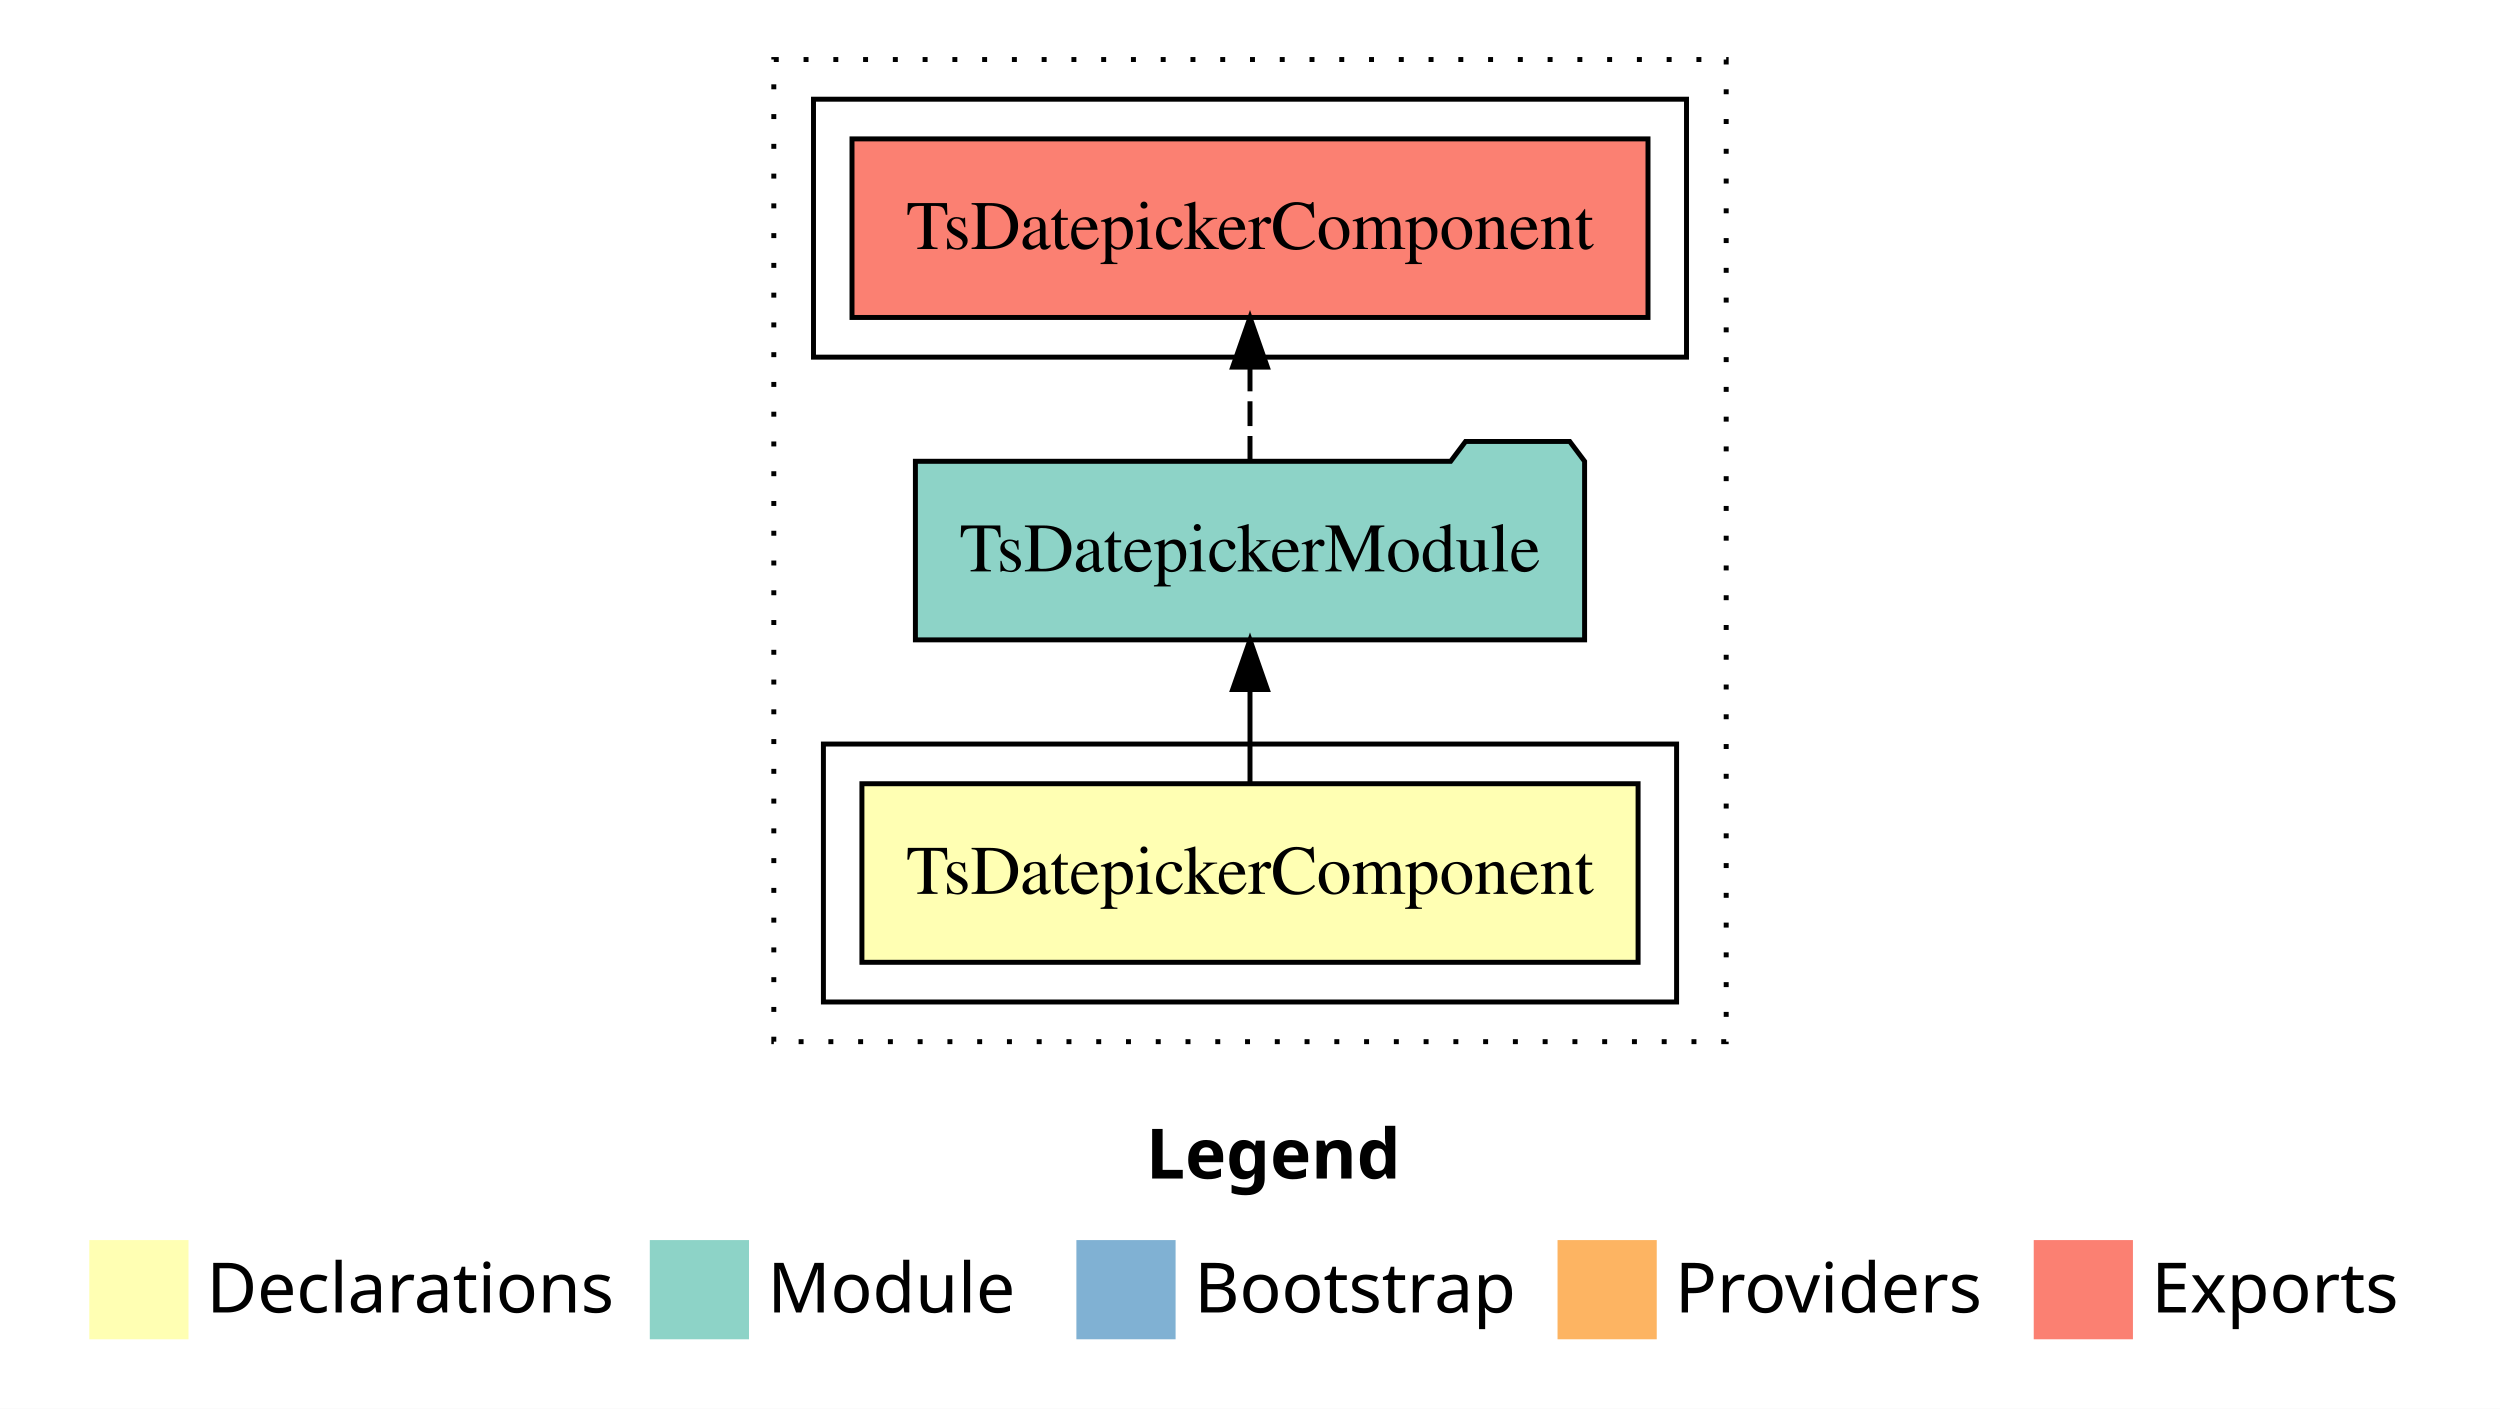
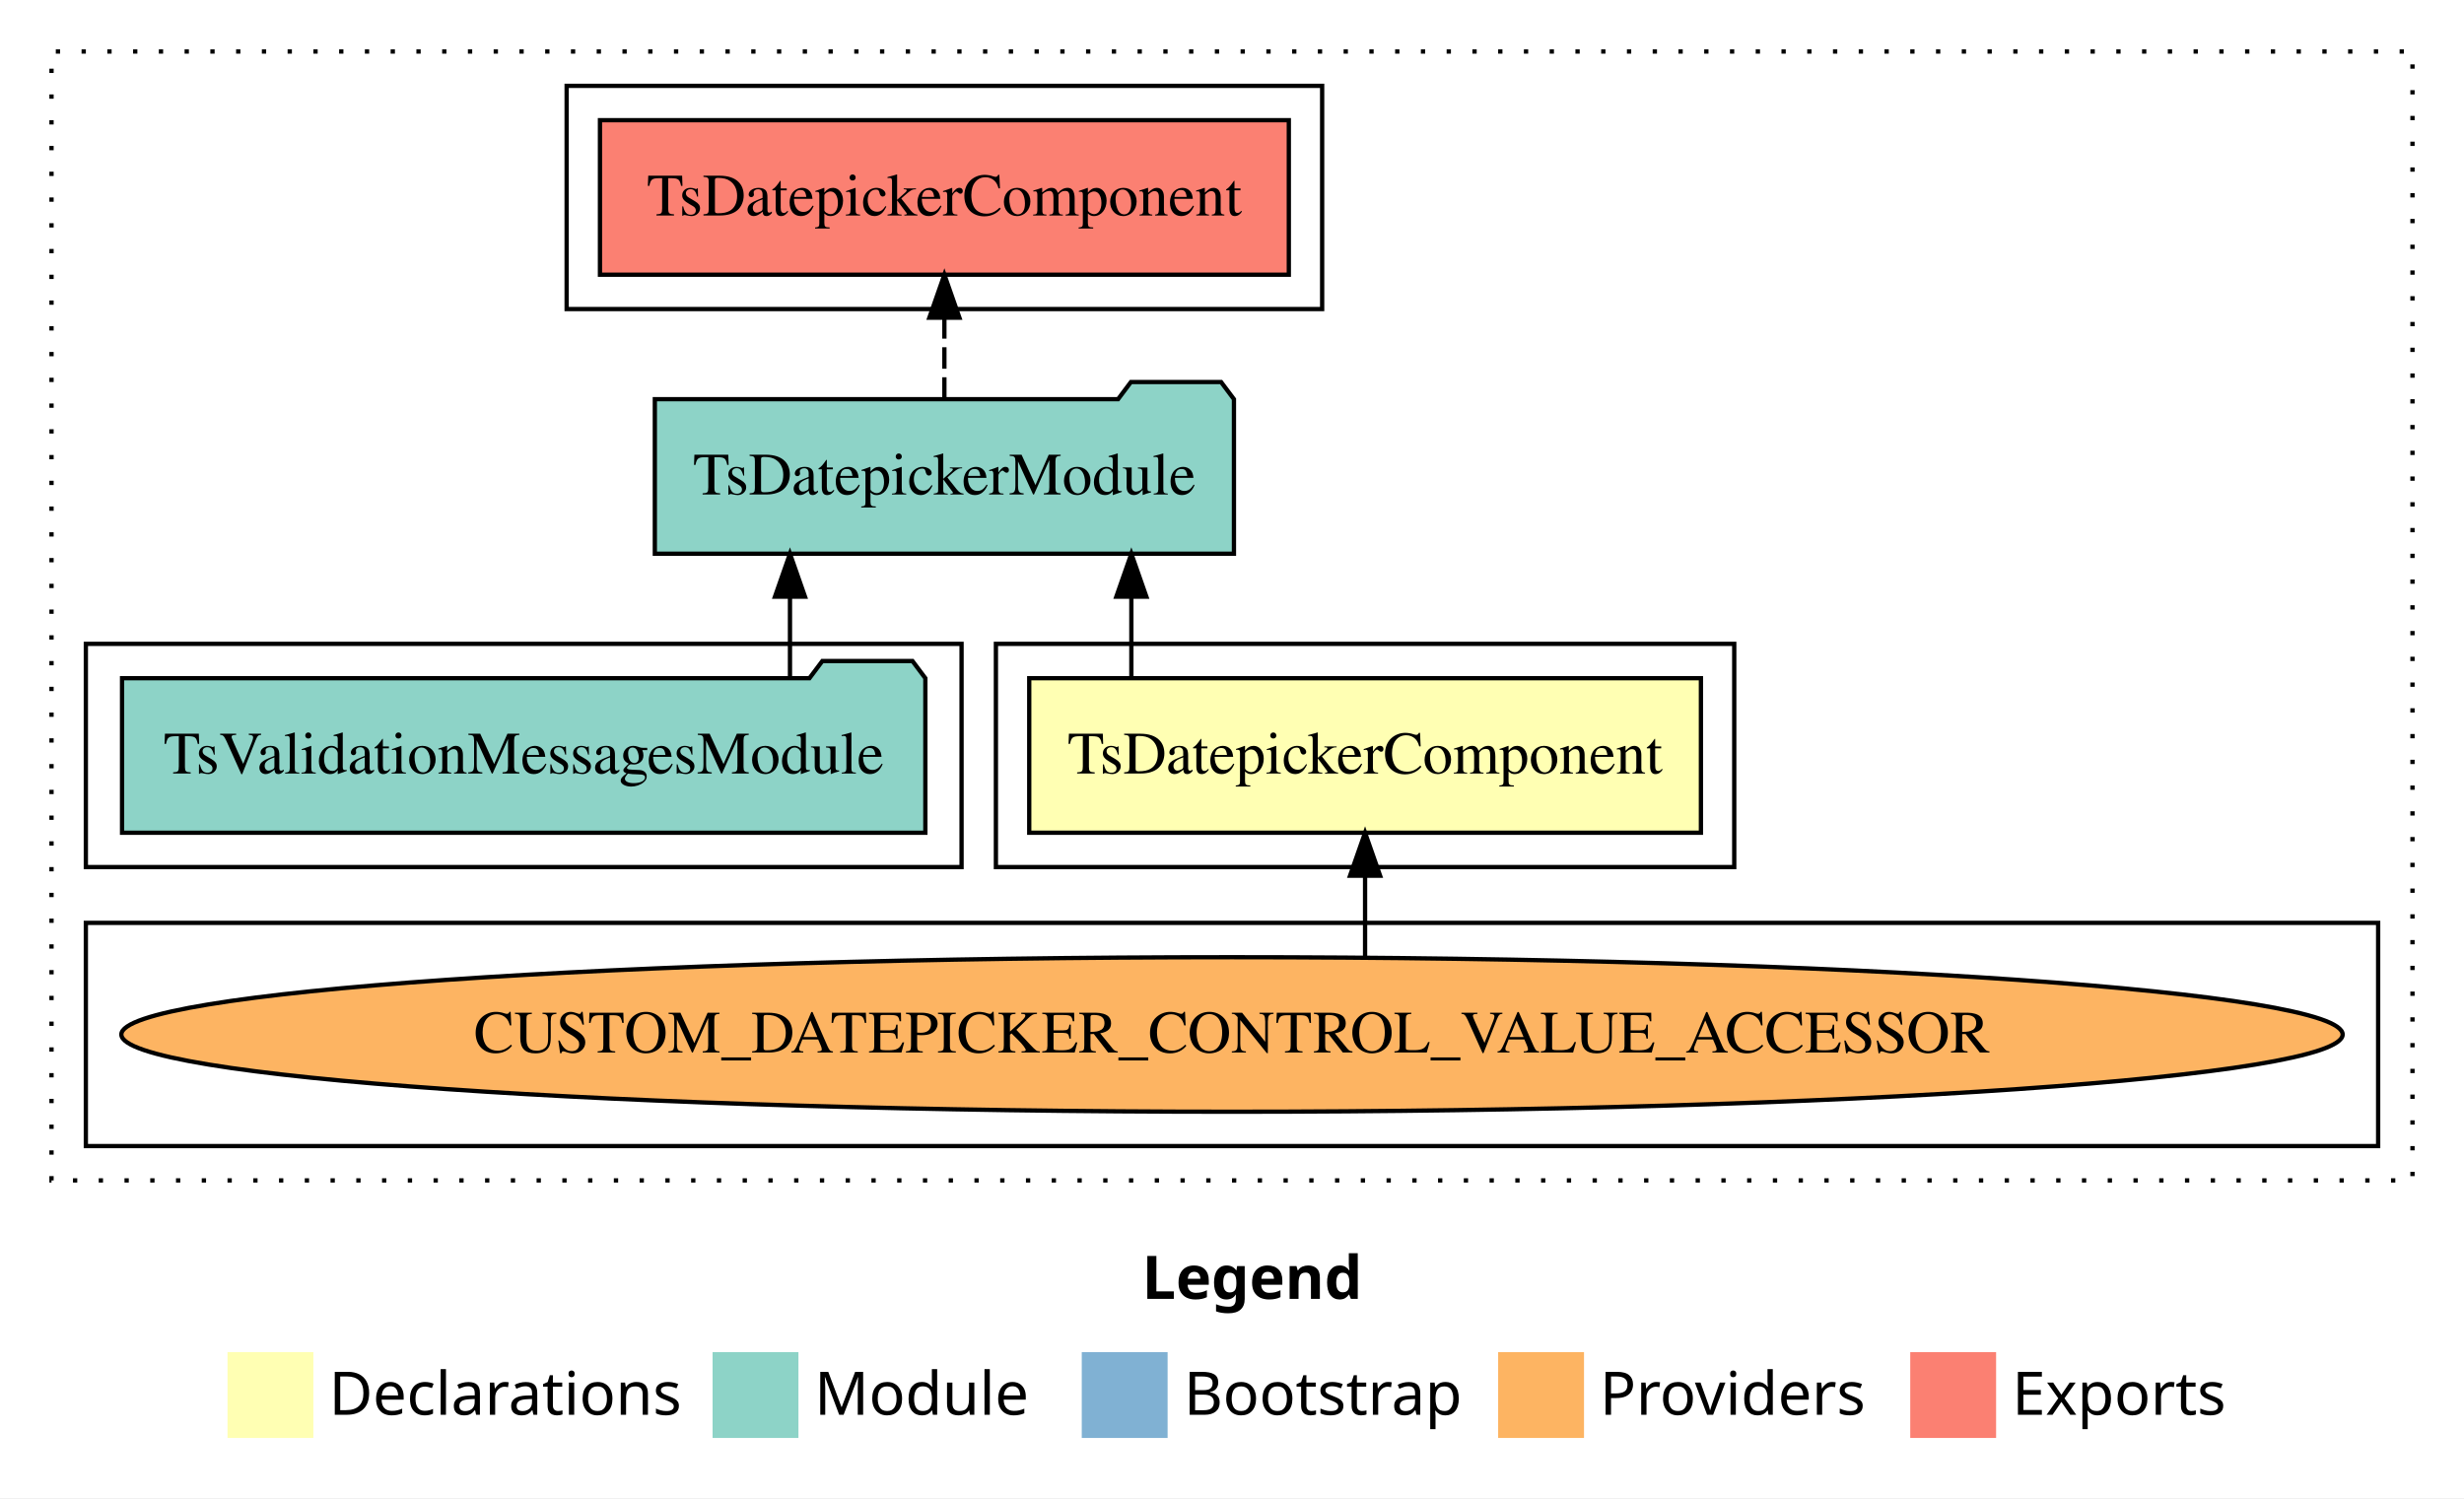
- <svg xmlns="http://www.w3.org/2000/svg" width="504pt" height="284pt" viewBox="0.00 0.00 504.00 284.00">
-   <g id="graph0" class="graph" transform="scale(1 1) rotate(0) translate(4 280)">
-     <polygon fill="#ffffff" stroke="transparent" points="-4,4 -4,-280 500,-280 500,4 -4,4" />
-     <text text-anchor="start" x="227.009" y="-42.4" font-family="sans-serif" font-weight="bold" font-size="14.00" fill="#000000">Legend</text>
-     <polygon fill="#ffffb3" stroke="transparent" points="14,-10 14,-30 34,-30 34,-10 14,-10" />
-     <text text-anchor="start" x="37.629" y="-15.4" font-family="sans-serif" font-size="14.00" fill="#000000">  Declarations</text>
-     <polygon fill="#8dd3c7" stroke="transparent" points="127,-10 127,-30 147,-30 147,-10 127,-10" />
-     <text text-anchor="start" x="150.725" y="-15.4" font-family="sans-serif" font-size="14.00" fill="#000000">  Module</text>
-     <polygon fill="#80b1d3" stroke="transparent" points="213,-10 213,-30 233,-30 233,-10 213,-10" />
-     <text text-anchor="start" x="236.781" y="-15.4" font-family="sans-serif" font-size="14.00" fill="#000000">  Bootstrap</text>
-     <polygon fill="#fdb462" stroke="transparent" points="310,-10 310,-30 330,-30 330,-10 310,-10" />
-     <text text-anchor="start" x="333.673" y="-15.4" font-family="sans-serif" font-size="14.00" fill="#000000">  Providers</text>
-     <polygon fill="#fb8072" stroke="transparent" points="406,-10 406,-30 426,-30 426,-10 406,-10" />
-     <text text-anchor="start" x="429.726" y="-15.4" font-family="sans-serif" font-size="14.00" fill="#000000">  Exports</text>
+ <svg xmlns="http://www.w3.org/2000/svg" width="574pt" height="349pt" viewBox="0.00 0.00 574.00 349.00">
+   <g id="graph0" class="graph" transform="scale(1 1) rotate(0) translate(4 345)">
+     <polygon fill="#ffffff" stroke="transparent" points="-4,4 -4,-345 570,-345 570,4 -4,4" />
+     <text text-anchor="start" x="262.009" y="-42.4" font-family="sans-serif" font-weight="bold" font-size="14.00" fill="#000000">Legend</text>
+     <polygon fill="#ffffb3" stroke="transparent" points="49,-10 49,-30 69,-30 69,-10 49,-10" />
+     <text text-anchor="start" x="72.629" y="-15.4" font-family="sans-serif" font-size="14.00" fill="#000000">  Declarations</text>
+     <polygon fill="#8dd3c7" stroke="transparent" points="162,-10 162,-30 182,-30 182,-10 162,-10" />
+     <text text-anchor="start" x="185.725" y="-15.4" font-family="sans-serif" font-size="14.00" fill="#000000">  Module</text>
+     <polygon fill="#80b1d3" stroke="transparent" points="248,-10 248,-30 268,-30 268,-10 248,-10" />
+     <text text-anchor="start" x="271.781" y="-15.4" font-family="sans-serif" font-size="14.00" fill="#000000">  Bootstrap</text>
+     <polygon fill="#fdb462" stroke="transparent" points="345,-10 345,-30 365,-30 365,-10 345,-10" />
+     <text text-anchor="start" x="368.673" y="-15.4" font-family="sans-serif" font-size="14.00" fill="#000000">  Providers</text>
+     <polygon fill="#fb8072" stroke="transparent" points="441,-10 441,-30 461,-30 461,-10 441,-10" />
+     <text text-anchor="start" x="464.726" y="-15.4" font-family="sans-serif" font-size="14.00" fill="#000000">  Exports</text>
    <g id="clust1" class="cluster">
-       <polygon fill="none" stroke="#000000" stroke-dasharray="1,5" points="152,-70 152,-268 344,-268 344,-70 152,-70" />
+       <polygon fill="none" stroke="#000000" stroke-dasharray="1,5" points="8,-70 8,-333 558,-333 558,-70 8,-70" />
    </g>
    <g id="clust2" class="cluster">
-       <polygon fill="none" stroke="#000000" points="162,-78 162,-130 334,-130 334,-78 162,-78" />
+       <polygon fill="none" stroke="#000000" points="228,-143 228,-195 400,-195 400,-143 228,-143" />
+     </g>
+     <g id="clust3" class="cluster">
+       <polygon fill="none" stroke="#000000" points="16,-78 16,-130 550,-130 550,-78 16,-78" />
+     </g>
+     <g id="clust4" class="cluster">
+       <polygon fill="none" stroke="#000000" points="16,-143 16,-195 220,-195 220,-143 16,-143" />
    </g>
    <g id="clust5" class="cluster">
-       <polygon fill="none" stroke="#000000" points="160,-208 160,-260 336,-260 336,-208 160,-208" />
+       <polygon fill="none" stroke="#000000" points="128,-273 128,-325 304,-325 304,-273 128,-273" />
    </g>
    <g id="node1" class="node">
-       <polygon fill="#ffffb3" stroke="#000000" points="326.237,-122 169.763,-122 169.763,-86 326.237,-86 326.237,-122" />
-       <text text-anchor="middle" x="248" y="-99.8" font-family="Times,serif" font-size="14.00" fill="#000000">TsDatepickerComponent</text>
+       <polygon fill="#ffffb3" stroke="#000000" points="392.237,-187 235.763,-187 235.763,-151 392.237,-151 392.237,-187" />
+       <text text-anchor="middle" x="314" y="-164.8" font-family="Times,serif" font-size="14.00" fill="#000000">TsDatepickerComponent</text>
    </g>
    <g id="node2" class="node">
-       <polygon fill="#8dd3c7" stroke="#000000" points="315.454,-187 312.454,-191 291.454,-191 288.454,-187 180.546,-187 180.546,-151 315.454,-151 315.454,-187" />
-       <text text-anchor="middle" x="248" y="-164.8" font-family="Times,serif" font-size="14.00" fill="#000000">TsDatepickerModule</text>
+       <polygon fill="#8dd3c7" stroke="#000000" points="283.454,-252 280.454,-256 259.454,-256 256.454,-252 148.546,-252 148.546,-216 283.454,-216 283.454,-252" />
+       <text text-anchor="middle" x="216" y="-229.8" font-family="Times,serif" font-size="14.00" fill="#000000">TsDatepickerModule</text>
    </g>
    <g id="edge1" class="edge">
-       <path fill="none" stroke="#000000" d="M248,-122.106C248,-122.106 248,-140.991 248,-140.991" />
-       <polygon fill="#000000" stroke="#000000" points="244.5,-140.991 248,-150.991 251.5,-140.991 244.5,-140.991" />
+       <path fill="none" stroke="#000000" d="M259.554,-187.106C259.554,-187.106 259.554,-205.991 259.554,-205.991" />
+       <polygon fill="#000000" stroke="#000000" points="256.054,-205.991 259.554,-215.991 263.054,-205.991 256.054,-205.991" />
+     </g>
+     <g id="node5" class="node">
+       <polygon fill="#fb8072" stroke="#000000" points="296.237,-317 135.763,-317 135.763,-281 296.237,-281 296.237,-317" />
+       <text text-anchor="middle" x="216" y="-294.8" font-family="Times,serif" font-size="14.00" fill="#000000">TsDatepickerComponent </text>
+     </g>
+     <g id="edge4" class="edge">
+       <path fill="none" stroke="#000000" stroke-dasharray="5,2" d="M216,-252.106C216,-252.106 216,-270.991 216,-270.991" />
+       <polygon fill="#000000" stroke="#000000" points="212.5,-270.991 216,-280.991 219.5,-270.991 212.5,-270.991" />
    </g>
    <g id="node3" class="node">
-       <polygon fill="#fb8072" stroke="#000000" points="328.237,-252 167.763,-252 167.763,-216 328.237,-216 328.237,-252" />
-       <text text-anchor="middle" x="248" y="-229.8" font-family="Times,serif" font-size="14.00" fill="#000000">TsDatepickerComponent </text>
+       <ellipse fill="#fdb462" stroke="#000000" cx="283" cy="-104" rx="258.733" ry="18" />
+       <text text-anchor="middle" x="283" y="-99.8" font-family="Times,serif" font-size="14.00" fill="#000000">CUSTOM_DATEPICKER_CONTROL_VALUE_ACCESSOR</text>
    </g>
    <g id="edge2" class="edge">
-       <path fill="none" stroke="#000000" stroke-dasharray="5,2" d="M248,-187.106C248,-187.106 248,-205.991 248,-205.991" />
-       <polygon fill="#000000" stroke="#000000" points="244.5,-205.991 248,-215.991 251.5,-205.991 244.5,-205.991" />
+       <path fill="none" stroke="#000000" d="M314,-122.106C314,-122.106 314,-140.991 314,-140.991" />
+       <polygon fill="#000000" stroke="#000000" points="310.5,-140.991 314,-150.991 317.5,-140.991 310.5,-140.991" />
+     </g>
+     <g id="node4" class="node">
+       <polygon fill="#8dd3c7" stroke="#000000" points="211.567,-187 208.567,-191 187.567,-191 184.567,-187 24.433,-187 24.433,-151 211.567,-151 211.567,-187" />
+       <text text-anchor="middle" x="118" y="-164.8" font-family="Times,serif" font-size="14.00" fill="#000000">TsValidationMessagesModule</text>
+     </g>
+     <g id="edge3" class="edge">
+       <path fill="none" stroke="#000000" d="M180.028,-187.106C180.028,-187.106 180.028,-205.991 180.028,-205.991" />
+       <polygon fill="#000000" stroke="#000000" points="176.529,-205.991 180.028,-215.991 183.529,-205.991 176.529,-205.991" />
    </g>
  </g>
</svg>
